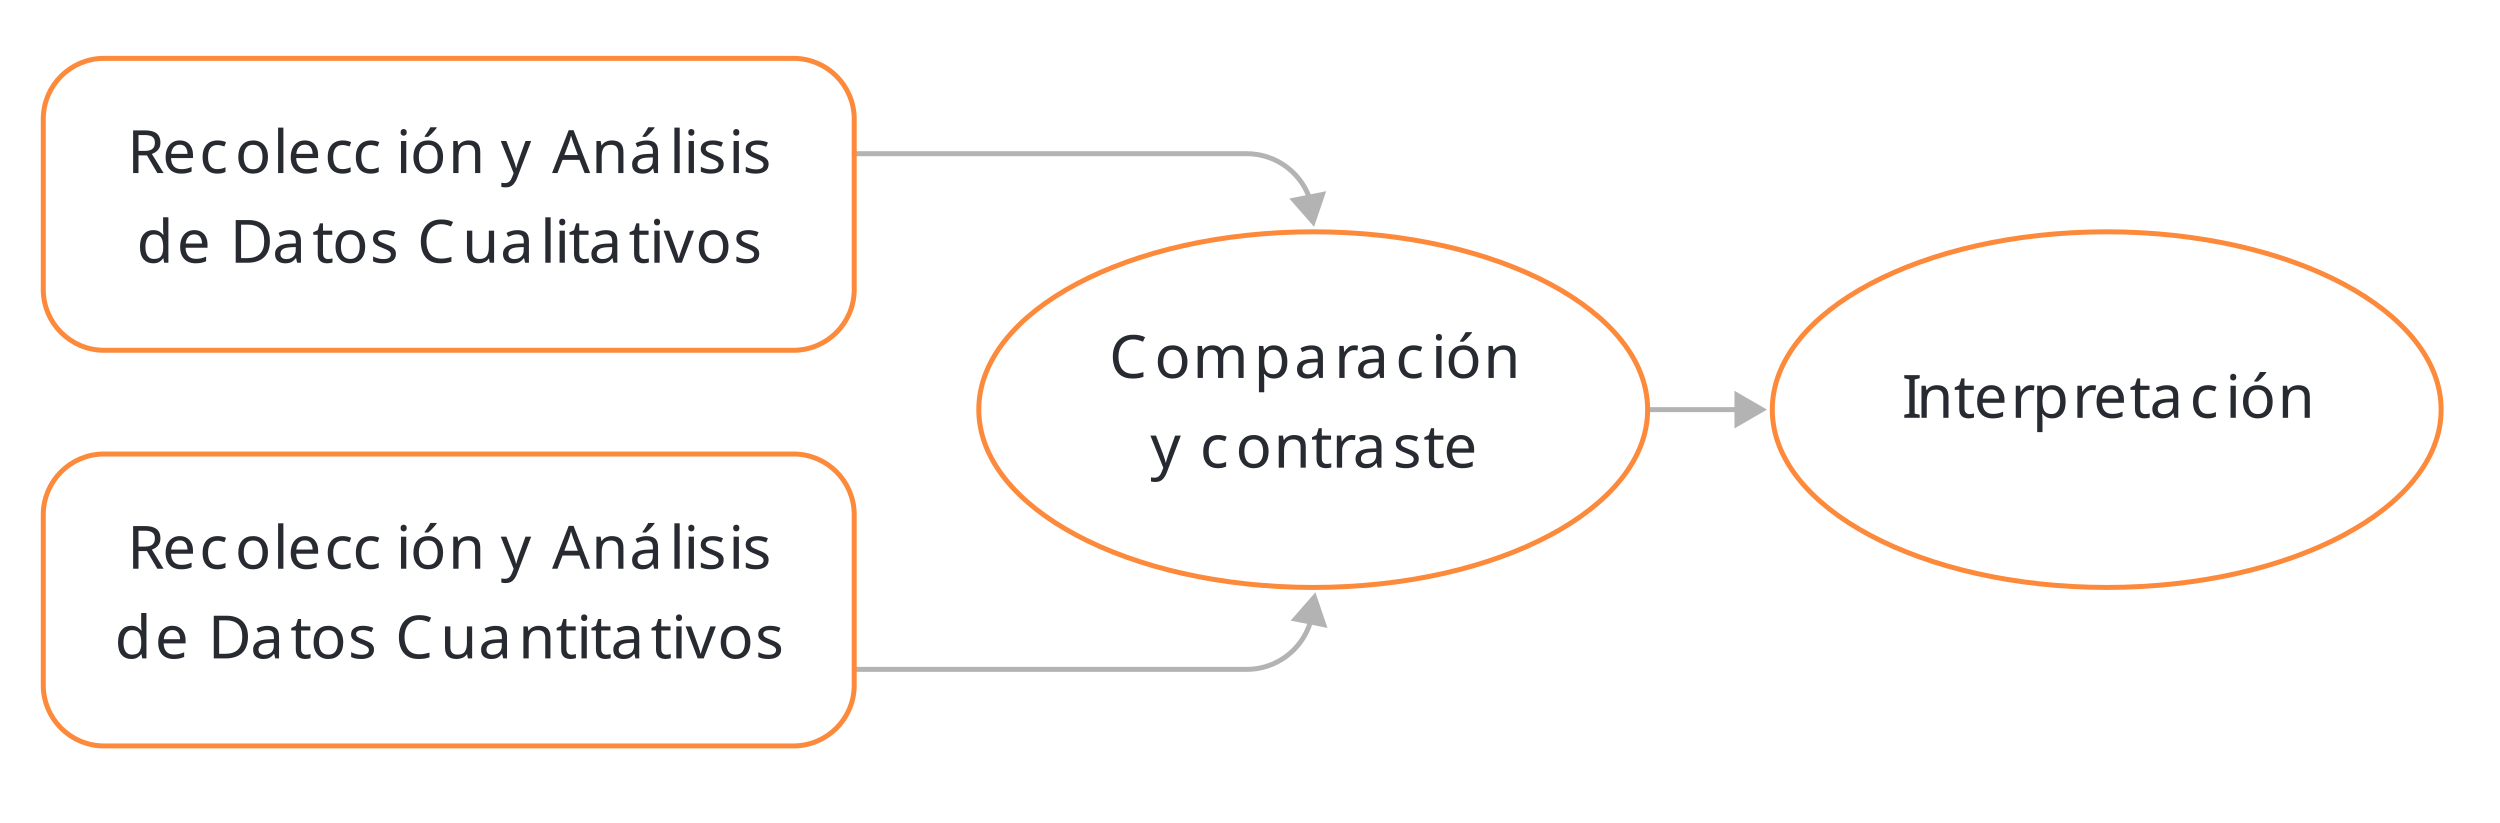
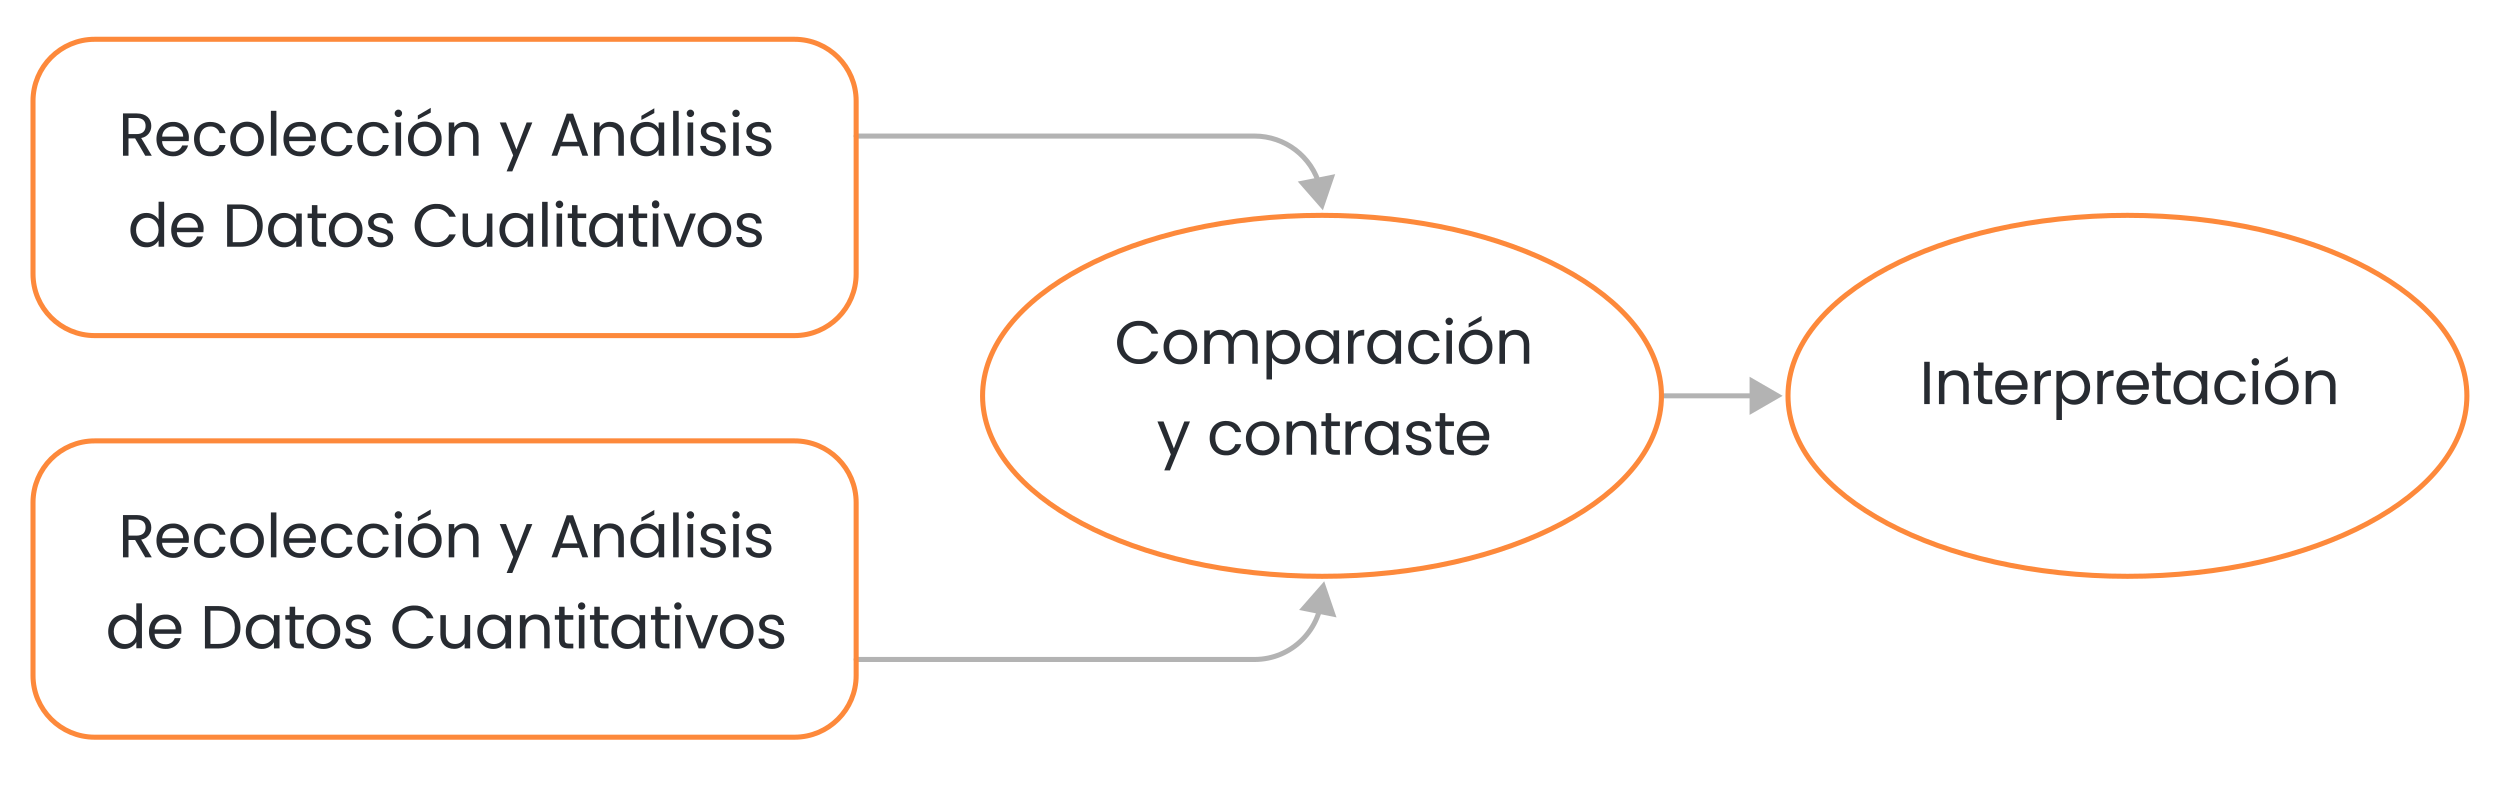
- <svg xmlns="http://www.w3.org/2000/svg" xmlns:xlink="http://www.w3.org/1999/xlink" viewBox="0 0 1003.01 330.05">
+ <svg xmlns="http://www.w3.org/2000/svg" id="abd8c711-b97f-43a6-b15c-40fe2f2dd163" data-name="Capa 1" viewBox="0 0 988.17 312.92">
  <defs>
-     <style>.a,.f,.g{fill:none;}.b{isolation:isolate;}.c{clip-path:url(#a);}.d,.e{opacity:0.3;mix-blend-mode:multiply;}.d{fill:url(#b);}.e{fill:url(#c);}.f{stroke:#b3b3b3;stroke-linecap:round;stroke-linejoin:round;}.f,.g{stroke-width:2px;}.g{stroke:#fd893b;stroke-miterlimit:10;}.h{font-size:23.99px;fill:#272b31;font-family:Poppins-Regular, Poppins;}.i{letter-spacing:-0.02em;}.j{letter-spacing:0em;}.k{letter-spacing:-0.01em;}.l{letter-spacing:0em;}.m{letter-spacing:0em;}.n{letter-spacing:-0.01em;}.o{letter-spacing:-0.01em;}.p{letter-spacing:0em;}.q{letter-spacing:-0.02em;}.r{letter-spacing:-0.01em;}.s{letter-spacing:-0.01em;}.t{letter-spacing:-0.01em;}.u{letter-spacing:-0.01em;}.v{letter-spacing:-0.01em;}.w{letter-spacing:-0.01em;}.x{letter-spacing:0em;}.y{letter-spacing:-0.01em;}.z{letter-spacing:-0.03em;}.aa{letter-spacing:-0.01em;}.ab{letter-spacing:-0.02em;}.ac{letter-spacing:-0.01em;}.ad{letter-spacing:-0.03em;}.ae{letter-spacing:-0.01em;}.af{letter-spacing:-0.02em;}.ag{letter-spacing:-0.01em;}.ah{letter-spacing:-0.03em;}.ai{letter-spacing:-0.02em;}.aj{letter-spacing:-0.02em;}.ak{letter-spacing:-0.01em;}.al{letter-spacing:-0.03em;}.am{letter-spacing:-0.01em;}.an{letter-spacing:-0.03em;}.ao{letter-spacing:-0.01em;}.ap{letter-spacing:-0.01em;}.aq{letter-spacing:0em;}.ar{letter-spacing:0em;}.as{letter-spacing:-0.01em;}.at{letter-spacing:-0.02em;}.au{letter-spacing:-0.01em;}.av{letter-spacing:-0.01em;}.aw{letter-spacing:-0.02em;}.ax{letter-spacing:-0.01em;}.ay{letter-spacing:-0.01em;}.az{letter-spacing:0em;}.ba{letter-spacing:-0.01em;}.bb{letter-spacing:-0.02em;}.bc{fill:#b3b3b3;}</style>
-     <clipPath id="a">
-       <rect class="a" x="-150.22" y="-1605.39" width="1366" height="1529.63" />
-     </clipPath>
-     <linearGradient id="b" x1="-334.74" y1="-327.93" x2="217.7" y2="224.51" gradientUnits="userSpaceOnUse">
-       <stop offset="0" stop-color="#272b31" stop-opacity="0" />
-       <stop offset="0.02" stop-color="#272b31" stop-opacity="0.04" />
-       <stop offset="0.4" stop-color="#272b31" stop-opacity="0.57" />
-       <stop offset="0.73" stop-color="#272b31" stop-opacity="0.89" />
-       <stop offset="1" stop-color="#272b31" />
-     </linearGradient>
-     <linearGradient id="c" x1="544.15" y1="234.07" x2="872.2" y2="562.11" xlink:href="#b" />
+     <style>.a61b3c61-e01e-45f4-8dd2-2c3a890ba60e,.aabec80d-e835-4513-b201-86a08bfd974d{fill:none;stroke-width:2px;}.aabec80d-e835-4513-b201-86a08bfd974d{stroke:#b3b3b3;stroke-linecap:round;stroke-linejoin:round;}.a61b3c61-e01e-45f4-8dd2-2c3a890ba60e{stroke:#fd893b;stroke-miterlimit:10;}.a74fbd36-29c7-4b00-9c3b-692d32e138b7{fill:#272b31;}.b9e88dd9-87d4-4bdc-afbd-a9c29abe2513{fill:#b3b3b3;}</style>
  </defs>
-   <g class="b">
-     <g class="c">
-       <circle class="d" cx="-58.52" cy="-51.71" r="390.64" />
-       <circle class="e" cx="708.18" cy="398.09" r="231.96" />
-     </g>
-     <path class="f" d="M342.72,268.55H500.17a26.7,26.7,0,0,0,26.7-26.7" />
-     <path class="f" d="M342.72,61.66H500.17A26.72,26.72,0,0,1,526,81.48" />
-     <rect class="g" x="17.36" y="23.41" width="325.36" height="117.12" rx="24.38" />
-     <text class="h" transform="translate(51.08 69.43)">
-       <tspan class="i">R</tspan>
-       <tspan class="j" x="14.05" y="0">e</tspan>
-       <tspan class="k" x="28.89" y="0">c</tspan>
-       <tspan class="l" x="43.21" y="0">o</tspan>
-       <tspan class="m" x="58.46" y="0">l</tspan>
-       <tspan class="j" x="64.25" y="0">e</tspan>
-       <tspan class="n" x="79.09" y="0">cc</tspan>
-       <tspan class="o" x="107.76" y="0">i</tspan>
-       <tspan class="p" x="113.47" y="0">ó</tspan>
-       <tspan x="128.73" y="0">n y </tspan>
-       <tspan class="q" x="170.4" y="0">A</tspan>
-       <tspan class="r" x="186.17" y="0">n</tspan>
-       <tspan class="s" x="201.41" y="0">á</tspan>
-       <tspan class="t" x="217.46" y="0">l</tspan>
-       <tspan class="u" x="223.18" y="0">i</tspan>
-       <tspan class="v" x="228.85" y="0">s</tspan>
-       <tspan class="w" x="241.21" y="0">i</tspan>
-       <tspan x="246.88" y="0">s</tspan>
-       <tspan class="p" x="3.76" y="35.98">d</tspan>
-       <tspan x="19.88" y="35.98">e </tspan>
-       <tspan class="x" x="41.16" y="35.98">D</tspan>
-       <tspan class="y" x="58.15" y="35.98">a</tspan>
-       <tspan class="z" x="74.19" y="35.98">t</tspan>
-       <tspan class="aa" x="82.21" y="35.98">o</tspan>
-       <tspan x="97.36" y="35.98">s </tspan>
-       <tspan class="ab" x="116.28" y="35.98">C</tspan>
-       <tspan class="l" x="134.37" y="35.98">u</tspan>
-       <tspan class="s" x="149.61" y="35.98">a</tspan>
-       <tspan class="t" x="165.67" y="35.98">l</tspan>
-       <tspan class="ac" x="171.39" y="35.98">i</tspan>
-       <tspan class="ad" x="177.01" y="35.98">t</tspan>
-       <tspan class="ae" x="185.08" y="35.98">a</tspan>
-       <tspan class="af" x="201.11" y="35.98">t</tspan>
-       <tspan class="ag" x="209.43" y="35.98">i</tspan>
-       <tspan class="ah" x="215.16" y="35.98">v</tspan>
-       <tspan class="aa" x="227.97" y="35.98">o</tspan>
-       <tspan x="243.12" y="35.98">s</tspan>
-     </text>
-     <rect class="g" x="17.36" y="182.15" width="325.36" height="117.12" rx="24.38" />
-     <text class="h" transform="translate(51.08 228.18)">
-       <tspan class="i">R</tspan>
-       <tspan class="j" x="14.05" y="0">e</tspan>
-       <tspan class="k" x="28.89" y="0">c</tspan>
-       <tspan class="l" x="43.21" y="0">o</tspan>
-       <tspan class="m" x="58.46" y="0">l</tspan>
-       <tspan class="j" x="64.25" y="0">e</tspan>
-       <tspan class="n" x="79.09" y="0">cc</tspan>
-       <tspan class="o" x="107.76" y="0">i</tspan>
-       <tspan class="p" x="113.47" y="0">ó</tspan>
-       <tspan x="128.73" y="0">n y </tspan>
-       <tspan class="q" x="170.4" y="0">A</tspan>
-       <tspan class="r" x="186.17" y="0">n</tspan>
-       <tspan class="s" x="201.41" y="0">á</tspan>
-       <tspan class="t" x="217.46" y="0">l</tspan>
-       <tspan class="u" x="223.18" y="0">i</tspan>
-       <tspan class="v" x="228.85" y="0">s</tspan>
-       <tspan class="w" x="241.21" y="0">i</tspan>
-       <tspan x="246.88" y="0">s</tspan>
-       <tspan class="p" x="-5.04" y="35.98">d</tspan>
-       <tspan x="11.08" y="35.98">e </tspan>
-       <tspan class="x" x="32.36" y="35.98">D</tspan>
-       <tspan class="y" x="49.36" y="35.98">a</tspan>
-       <tspan class="z" x="65.39" y="35.98">t</tspan>
-       <tspan class="aa" x="73.41" y="35.98">o</tspan>
-       <tspan x="88.56" y="35.98">s </tspan>
-       <tspan class="ab" x="107.49" y="35.98">C</tspan>
-       <tspan class="l" x="125.57" y="35.98">u</tspan>
-       <tspan class="v" x="140.82" y="35.98">a</tspan>
-       <tspan class="ai" x="156.88" y="35.98">n</tspan>
-       <tspan class="aj" x="171.86" y="35.98">t</tspan>
-       <tspan class="ak" x="180.19" y="35.98">i</tspan>
-       <tspan class="al" x="185.81" y="35.98">t</tspan>
-       <tspan class="ae" x="193.87" y="35.98">a</tspan>
-       <tspan class="af" x="209.91" y="35.98">t</tspan>
-       <tspan class="am" x="218.23" y="35.98">i</tspan>
-       <tspan class="an" x="223.96" y="35.98">v</tspan>
-       <tspan class="ao" x="236.76" y="35.98">o</tspan>
-       <tspan x="251.91" y="35.98">s</tspan>
-     </text>
-     <line class="f" x1="661.04" y1="164.34" x2="697.15" y2="164.34" />
-     <text class="h" transform="translate(445 151.64)">
-       <tspan class="ap">C</tspan>
-       <tspan class="aq" x="18.2" y="0">o</tspan>
-       <tspan class="ar" x="33.46" y="0">m</tspan>
-       <tspan class="j" x="58.06" y="0">p</tspan>
-       <tspan class="as" x="74.25" y="0">a</tspan>
-       <tspan class="at" x="90.31" y="0">r</tspan>
-       <tspan class="p" x="98.74" y="0">a</tspan>
-       <tspan class="au" x="114.86" y="0">c</tspan>
-       <tspan class="av" x="129.19" y="0">i</tspan>
-       <tspan class="p" x="134.9" y="0">ó</tspan>
-       <tspan x="150.16" y="0">n </tspan>
-       <tspan x="16.51" y="35.98">y </tspan>
-       <tspan class="k" x="36.42" y="35.98">c</tspan>
-       <tspan class="p" x="50.75" y="35.98">o</tspan>
-       <tspan class="ai" x="66" y="35.98">n</tspan>
-       <tspan class="af" x="80.99" y="35.98">t</tspan>
-       <tspan class="aw" x="89.31" y="35.98">r</tspan>
-       <tspan class="ax" x="97.74" y="35.98">a</tspan>
-       <tspan class="ay" x="113.81" y="35.98">s</tspan>
-       <tspan class="al" x="126.06" y="35.98">t</tspan>
-       <tspan x="134.13" y="35.98">e</tspan>
-     </text>
-     <ellipse class="g" cx="526.87" cy="164.34" rx="134.17" ry="71.34" />
-     <text class="h" transform="translate(763.05 167.63)">
-       <tspan class="az">I</tspan>
-       <tspan class="ai" x="5.82" y="0">n</tspan>
-       <tspan class="al" x="20.8" y="0">t</tspan>
-       <tspan class="p" x="28.87" y="0">e</tspan>
-       <tspan class="ba" x="43.65" y="0">r</tspan>
-       <tspan class="p" x="52.25" y="0">p</tspan>
-       <tspan class="at" x="68.37" y="0">r</tspan>
-       <tspan class="bb" x="76.79" y="0">e</tspan>
-       <tspan class="ad" x="91.3" y="0">t</tspan>
-       <tspan class="p" x="99.36" y="0">a</tspan>
-       <tspan class="au" x="115.48" y="0">c</tspan>
-       <tspan class="o" x="129.81" y="0">i</tspan>
-       <tspan class="aq" x="135.53" y="0">ó</tspan>
-       <tspan x="150.78" y="0">n</tspan>
-     </text>
-     <ellipse class="g" cx="845.22" cy="164.34" rx="134.17" ry="71.34" />
-     <polygon class="bc" points="527.74 237.64 517.8 248.99 532.6 251.93 527.74 237.64" />
-     <polygon class="bc" points="527.21 90.99 517.27 79.64 532.07 76.71 527.21 90.99" />
-     <polygon class="bc" points="708.93 164.34 695.87 156.79 695.87 171.88 708.93 164.34" />
-   </g>
+   <path class="aabec80d-e835-4513-b201-86a08bfd974d" d="M338.41,260.67H495.85a26.69,26.69,0,0,0,26.7-26.7" />
+   <path class="aabec80d-e835-4513-b201-86a08bfd974d" d="M338.41,53.78H495.85A26.72,26.72,0,0,1,521.66,73.6" />
+   <rect class="a61b3c61-e01e-45f4-8dd2-2c3a890ba60e" x="13.05" y="15.53" width="325.36" height="117.12" rx="24.38" />
+   <path class="a74fbd36-29c7-4b00-9c3b-692d32e138b7" d="M54,44.83c3.93,0,5.8,2.18,5.8,4.92a4.72,4.72,0,0,1-4,4.8l4.2,7H57.41l-4-6.84H50.79v6.84H48.61V44.83Zm0,1.8H50.79V53H54c2.47,0,3.55-1.34,3.55-3.21S56.5,46.63,54,46.63Z" />
+   <path class="a74fbd36-29c7-4b00-9c3b-692d32e138b7" d="M68.34,61.77c-3.74,0-6.5-2.64-6.5-6.82s2.66-6.76,6.5-6.76a6,6,0,0,1,6.31,6.28,11.31,11.31,0,0,1-.07,1.32H64.07a4.13,4.13,0,0,0,4.27,4.13A3.62,3.62,0,0,0,72,57.5h2.35A5.93,5.93,0,0,1,68.34,61.77ZM64.1,54h8.3a3.86,3.86,0,0,0-4.15-4A4.06,4.06,0,0,0,64.1,54Z" />
+   <path class="a74fbd36-29c7-4b00-9c3b-692d32e138b7" d="M83.09,48.19c3.26,0,5.4,1.68,6.07,4.44H86.81A3.58,3.58,0,0,0,83.09,50c-2.4,0-4.17,1.7-4.17,4.91s1.77,5,4.17,5a3.54,3.54,0,0,0,3.72-2.59h2.35a5.86,5.86,0,0,1-6.07,4.44c-3.74,0-6.4-2.64-6.4-6.82S79.35,48.19,83.09,48.19Z" />
+   <path class="a74fbd36-29c7-4b00-9c3b-692d32e138b7" d="M97.56,61.77C93.84,61.77,91,59.13,91,55a6.65,6.65,0,1,1,13.29,0A6.52,6.52,0,0,1,97.56,61.77Zm0-1.92c2.28,0,4.51-1.56,4.51-4.9s-2.19-4.87-4.44-4.87S93.24,51.64,93.24,55,95.28,59.85,97.56,59.85Z" />
+   <path class="a74fbd36-29c7-4b00-9c3b-692d32e138b7" d="M107.07,43.8h2.18V61.55h-2.18Z" />
+   <path class="a74fbd36-29c7-4b00-9c3b-692d32e138b7" d="M118.54,61.77c-3.74,0-6.5-2.64-6.5-6.82s2.66-6.76,6.5-6.76a6,6,0,0,1,6.31,6.28c0,.48,0,.87-.07,1.32H114.27a4.13,4.13,0,0,0,4.27,4.13,3.61,3.61,0,0,0,3.69-2.42h2.35A5.91,5.91,0,0,1,118.54,61.77ZM114.29,54h8.3a3.85,3.85,0,0,0-4.15-4A4.07,4.07,0,0,0,114.29,54Z" />
+   <path class="a74fbd36-29c7-4b00-9c3b-692d32e138b7" d="M133.29,48.19c3.26,0,5.39,1.68,6.07,4.44H137A3.58,3.58,0,0,0,133.29,50c-2.4,0-4.18,1.7-4.18,4.91s1.78,5,4.18,5A3.54,3.54,0,0,0,137,57.33h2.35a5.86,5.86,0,0,1-6.07,4.44c-3.74,0-6.41-2.64-6.41-6.82S129.55,48.19,133.29,48.19Z" />
+   <path class="a74fbd36-29c7-4b00-9c3b-692d32e138b7" d="M147.62,48.19c3.26,0,5.4,1.68,6.07,4.44h-2.35A3.57,3.57,0,0,0,147.62,50c-2.4,0-4.17,1.7-4.17,4.91s1.77,5,4.17,5a3.53,3.53,0,0,0,3.72-2.59h2.35a5.86,5.86,0,0,1-6.07,4.44c-3.74,0-6.4-2.64-6.4-6.82S143.88,48.19,147.62,48.19Z" />
+   <path class="a74fbd36-29c7-4b00-9c3b-692d32e138b7" d="M156,44.78a1.47,1.47,0,1,1,1.49,1.49A1.46,1.46,0,0,1,156,44.78Zm.36,3.63h2.18V61.55h-2.18Z" />
+   <path class="a74fbd36-29c7-4b00-9c3b-692d32e138b7" d="M167.82,61.77c-3.72,0-6.55-2.64-6.55-6.82a6.65,6.65,0,1,1,13.29,0A6.52,6.52,0,0,1,167.82,61.77Zm0-1.92c2.27,0,4.5-1.56,4.5-4.9s-2.18-4.87-4.43-4.87S163.5,51.64,163.5,55,165.54,59.85,167.82,59.85Zm2.44-17.23v1.9l-5.11,2.73V45.62Z" />
+   <path class="a74fbd36-29c7-4b00-9c3b-692d32e138b7" d="M187,54.11c0-2.68-1.47-4-3.67-4s-3.77,1.39-3.77,4.22v7.27h-2.18V48.41h2.18v1.87a4.86,4.86,0,0,1,4.22-2.11c3,0,5.38,1.87,5.38,5.63v7.75H187Z" />
+   <path class="a74fbd36-29c7-4b00-9c3b-692d32e138b7" d="M208.16,48.41h2.26L202.5,67.74h-2.25l2.59-6.33-5.3-13H200l4.13,10.65Z" />
+   <path class="a74fbd36-29c7-4b00-9c3b-692d32e138b7" d="M228.89,57.83H221.6l-1.35,3.72H218L224,44.93h2.51l6,16.62h-2.31Zm-3.65-10.22-3,8.45h6.05Z" />
+   <path class="a74fbd36-29c7-4b00-9c3b-692d32e138b7" d="M244.4,54.11c0-2.68-1.46-4-3.67-4S237,51.45,237,54.28v7.27h-2.19V48.41H237v1.87a4.84,4.84,0,0,1,4.22-2.11c3,0,5.37,1.87,5.37,5.63v7.75H244.4Z" />
+   <path class="a74fbd36-29c7-4b00-9c3b-692d32e138b7" d="M255.44,48.19a5.47,5.47,0,0,1,4.89,2.61V48.41h2.21V61.55h-2.21V59.1a5.48,5.48,0,0,1-4.92,2.67c-3.5,0-6.21-2.76-6.21-6.84S251.91,48.19,255.44,48.19Zm.43,1.89c-2.4,0-4.44,1.76-4.44,4.85s2,4.92,4.44,4.92,4.46-1.8,4.46-4.9S258.27,50.08,255.87,50.08Zm2.76-7.29v1.9l-5.11,2.73V45.79Z" />
+   <path class="a74fbd36-29c7-4b00-9c3b-692d32e138b7" d="M266.07,43.8h2.19V61.55h-2.19Z" />
+   <path class="a74fbd36-29c7-4b00-9c3b-692d32e138b7" d="M271.43,44.78a1.47,1.47,0,1,1,1.49,1.49A1.46,1.46,0,0,1,271.43,44.78Zm.36,3.63H274V61.55h-2.18Z" />
+   <path class="a74fbd36-29c7-4b00-9c3b-692d32e138b7" d="M282.11,61.77c-3.07,0-5.23-1.68-5.37-4.08H279c.12,1.27,1.25,2.23,3.1,2.23s2.68-.86,2.68-1.94c0-2.93-7.77-1.23-7.77-6.12,0-2,1.9-3.67,4.82-3.67s4.82,1.56,5,4.13h-2.18C284.51,51,283.5,50,281.75,50s-2.57.76-2.57,1.82c0,3.12,7.63,1.41,7.73,6.12C286.91,60.14,285,61.77,282.11,61.77Z" />
+   <path class="a74fbd36-29c7-4b00-9c3b-692d32e138b7" d="M289.46,44.78A1.47,1.47,0,1,1,291,46.27,1.46,1.46,0,0,1,289.46,44.78Zm.36,3.63H292V61.55h-2.19Z" />
+   <path class="a74fbd36-29c7-4b00-9c3b-692d32e138b7" d="M300.14,61.77c-3.07,0-5.23-1.68-5.37-4.08H297c.12,1.27,1.25,2.23,3.1,2.23s2.68-.86,2.68-1.94c0-2.93-7.77-1.23-7.77-6.12,0-2,1.9-3.67,4.82-3.67s4.82,1.56,5,4.13h-2.18c-.1-1.32-1.11-2.28-2.86-2.28s-2.57.76-2.57,1.82c0,3.12,7.63,1.41,7.73,6.12C304.94,60.14,303,61.77,300.14,61.77Z" />
+   <path class="a74fbd36-29c7-4b00-9c3b-692d32e138b7" d="M57.82,84.17a5.72,5.72,0,0,1,4.86,2.57v-7h2.21V97.53H62.68V95.06a5.38,5.38,0,0,1-4.89,2.69c-3.52,0-6.24-2.76-6.24-6.84S54.27,84.17,57.82,84.17Zm.4,1.9c-2.4,0-4.44,1.75-4.44,4.84s2,4.92,4.44,4.92,4.46-1.8,4.46-4.89S60.62,86.07,58.22,86.07Z" />
+   <path class="a74fbd36-29c7-4b00-9c3b-692d32e138b7" d="M74.18,97.75c-3.75,0-6.51-2.64-6.51-6.81s2.67-6.77,6.51-6.77a6,6,0,0,1,6.3,6.29,11.43,11.43,0,0,1-.07,1.32H69.91a4.12,4.12,0,0,0,4.27,4.12,3.62,3.62,0,0,0,3.69-2.42h2.35A5.9,5.9,0,0,1,74.18,97.75ZM69.93,90h8.3a3.86,3.86,0,0,0-4.15-4A4.06,4.06,0,0,0,69.93,90Z" />
+   <path class="a74fbd36-29c7-4b00-9c3b-692d32e138b7" d="M103.85,89.21c0,5.18-3.38,8.32-8.88,8.32h-5.2V80.81H95C100.47,80.81,103.85,84,103.85,89.21ZM95,95.73c4.37,0,6.65-2.44,6.65-6.52S99.34,82.59,95,82.59H92V95.73Z" />
+   <path class="a74fbd36-29c7-4b00-9c3b-692d32e138b7" d="M112.18,84.17a5.46,5.46,0,0,1,4.9,2.62v-2.4h2.2V97.53h-2.2V95.09a5.5,5.5,0,0,1-4.92,2.66c-3.5,0-6.21-2.76-6.21-6.84S108.66,84.17,112.18,84.17Zm.44,1.9c-2.4,0-4.44,1.75-4.44,4.84s2,4.92,4.44,4.92,4.46-1.8,4.46-4.89S115,86.07,112.62,86.07Z" />
+   <path class="a74fbd36-29c7-4b00-9c3b-692d32e138b7" d="M123.28,86.19h-1.7v-1.8h1.7V81.08h2.18v3.31h3.43v1.8h-3.43v7.75c0,1.29.48,1.75,1.82,1.75h1.61v1.84h-2c-2.32,0-3.64-1-3.64-3.59Z" />
+   <path class="a74fbd36-29c7-4b00-9c3b-692d32e138b7" d="M136.55,97.75c-3.72,0-6.55-2.64-6.55-6.81a6.65,6.65,0,1,1,13.29,0A6.52,6.52,0,0,1,136.55,97.75Zm0-1.92c2.28,0,4.51-1.56,4.51-4.89s-2.19-4.87-4.44-4.87-4.39,1.56-4.39,4.87S134.27,95.83,136.55,95.83Z" />
+   <path class="a74fbd36-29c7-4b00-9c3b-692d32e138b7" d="M150.62,97.75c-3.07,0-5.23-1.68-5.38-4.08h2.26c.12,1.27,1.25,2.23,3.09,2.23s2.69-.86,2.69-1.94c0-2.93-7.77-1.22-7.77-6.12,0-2,1.89-3.67,4.82-3.67s4.82,1.56,5,4.13h-2.19C153,87,152,86,150.26,86s-2.57.77-2.57,1.82c0,3.12,7.63,1.42,7.73,6.12C155.42,96.12,153.52,97.75,150.62,97.75Z" />
+   <path class="a74fbd36-29c7-4b00-9c3b-692d32e138b7" d="M172.42,80.6a7.86,7.86,0,0,1,7.75,5.06h-2.61a5.26,5.26,0,0,0-5.14-3.14c-3.5,0-6.11,2.54-6.11,6.64s2.61,6.62,6.11,6.62a5.28,5.28,0,0,0,5.14-3.12h2.61a7.86,7.86,0,0,1-7.75,5,8.54,8.54,0,0,1,0-17.08Z" />
+   <path class="a74fbd36-29c7-4b00-9c3b-692d32e138b7" d="M194.64,97.53h-2.19V95.59a4.82,4.82,0,0,1-4.2,2.14c-3,0-5.39-1.88-5.39-5.64v-7.7H185V91.8c0,2.66,1.46,4,3.67,4s3.76-1.39,3.76-4.22V84.39h2.19Z" />
+   <path class="a74fbd36-29c7-4b00-9c3b-692d32e138b7" d="M203.64,84.17a5.46,5.46,0,0,1,4.9,2.62v-2.4h2.2V97.53h-2.2V95.09a5.5,5.5,0,0,1-4.92,2.66c-3.5,0-6.21-2.76-6.21-6.84S200.12,84.17,203.64,84.17Zm.44,1.9c-2.4,0-4.44,1.75-4.44,4.84s2,4.92,4.44,4.92,4.46-1.8,4.46-4.89S206.47,86.07,204.08,86.07Z" />
+   <path class="a74fbd36-29c7-4b00-9c3b-692d32e138b7" d="M214.28,79.78h2.18V97.53h-2.18Z" />
+   <path class="a74fbd36-29c7-4b00-9c3b-692d32e138b7" d="M219.64,80.77a1.47,1.47,0,0,1,1.49-1.49,1.49,1.49,0,1,1-1.49,1.49Zm.36,3.62h2.18V97.53H220Z" />
+   <path class="a74fbd36-29c7-4b00-9c3b-692d32e138b7" d="M226.1,86.19h-1.7v-1.8h1.7V81.08h2.18v3.31h3.43v1.8h-3.43v7.75c0,1.29.48,1.75,1.82,1.75h1.61v1.84h-2c-2.32,0-3.64-1-3.64-3.59Z" />
+   <path class="a74fbd36-29c7-4b00-9c3b-692d32e138b7" d="M239.11,84.17A5.46,5.46,0,0,1,244,86.79v-2.4h2.21V97.53H244V95.09a5.5,5.5,0,0,1-4.92,2.66c-3.5,0-6.21-2.76-6.21-6.84S235.58,84.17,239.11,84.17Zm.43,1.9c-2.4,0-4.44,1.75-4.44,4.84s2,4.92,4.44,4.92S244,94,244,90.94,241.94,86.07,239.54,86.07Z" />
+   <path class="a74fbd36-29c7-4b00-9c3b-692d32e138b7" d="M250.2,86.19h-1.7v-1.8h1.7V81.08h2.18v3.31h3.43v1.8h-3.43v7.75c0,1.29.48,1.75,1.83,1.75h1.6v1.84h-2c-2.33,0-3.65-1-3.65-3.59Z" />
+   <path class="a74fbd36-29c7-4b00-9c3b-692d32e138b7" d="M257.68,80.77a1.47,1.47,0,1,1,2.93,0,1.47,1.47,0,1,1-2.93,0Zm.36,3.62h2.19V97.53H258Z" />
+   <path class="a74fbd36-29c7-4b00-9c3b-692d32e138b7" d="M264.56,84.39l4.1,11.13,4.08-11.13h2.33l-5.16,13.14h-2.54l-5.16-13.14Z" />
+   <path class="a74fbd36-29c7-4b00-9c3b-692d32e138b7" d="M282.31,97.75c-3.72,0-6.55-2.64-6.55-6.81a6.65,6.65,0,1,1,13.29,0A6.52,6.52,0,0,1,282.31,97.75Zm0-1.92c2.28,0,4.51-1.56,4.51-4.89s-2.18-4.87-4.44-4.87S278,87.63,278,90.94,280,95.83,282.31,95.83Z" />
+   <path class="a74fbd36-29c7-4b00-9c3b-692d32e138b7" d="M296.38,97.75c-3.07,0-5.23-1.68-5.37-4.08h2.25c.12,1.27,1.25,2.23,3.1,2.23S299,95,299,94c0-2.93-7.77-1.22-7.77-6.12,0-2,1.89-3.67,4.82-3.67s4.82,1.56,5,4.13h-2.19C298.78,87,297.77,86,296,86s-2.57.77-2.57,1.82c0,3.12,7.63,1.42,7.73,6.12C301.18,96.12,299.28,97.75,296.38,97.75Z" />
+   <rect class="a61b3c61-e01e-45f4-8dd2-2c3a890ba60e" x="13.05" y="174.27" width="325.36" height="117.12" rx="24.38" />
+   <path class="a74fbd36-29c7-4b00-9c3b-692d32e138b7" d="M54,203.58c3.93,0,5.8,2.18,5.8,4.91a4.71,4.71,0,0,1-4,4.8l4.2,7H57.41l-4-6.84H50.79v6.84H48.61V203.58Zm0,1.8H50.79v6.33H54c2.47,0,3.55-1.34,3.55-3.22S56.5,205.38,54,205.38Z" />
+   <path class="a74fbd36-29c7-4b00-9c3b-692d32e138b7" d="M68.34,220.51c-3.74,0-6.5-2.64-6.5-6.81s2.66-6.76,6.5-6.76a6,6,0,0,1,6.31,6.28,11.43,11.43,0,0,1-.07,1.32H64.07a4.14,4.14,0,0,0,4.27,4.13,3.62,3.62,0,0,0,3.7-2.43h2.35A5.92,5.92,0,0,1,68.34,220.51Zm-4.24-7.75h8.3a3.86,3.86,0,0,0-4.15-4A4.07,4.07,0,0,0,64.1,212.76Z" />
+   <path class="a74fbd36-29c7-4b00-9c3b-692d32e138b7" d="M83.09,206.94c3.26,0,5.4,1.67,6.07,4.43H86.81a3.59,3.59,0,0,0-3.72-2.59c-2.4,0-4.17,1.71-4.17,4.92s1.77,5,4.17,5a3.53,3.53,0,0,0,3.72-2.6h2.35a5.85,5.85,0,0,1-6.07,4.44c-3.74,0-6.4-2.64-6.4-6.81S79.35,206.94,83.09,206.94Z" />
+   <path class="a74fbd36-29c7-4b00-9c3b-692d32e138b7" d="M97.56,220.51c-3.72,0-6.55-2.64-6.55-6.81a6.65,6.65,0,1,1,13.29,0A6.52,6.52,0,0,1,97.56,220.51Zm0-1.92c2.28,0,4.51-1.56,4.51-4.89s-2.19-4.87-4.44-4.87-4.39,1.56-4.39,4.87S95.28,218.59,97.56,218.59Z" />
+   <path class="a74fbd36-29c7-4b00-9c3b-692d32e138b7" d="M107.07,202.55h2.18V220.3h-2.18Z" />
+   <path class="a74fbd36-29c7-4b00-9c3b-692d32e138b7" d="M118.54,220.51c-3.74,0-6.5-2.64-6.5-6.81s2.66-6.76,6.5-6.76a6,6,0,0,1,6.31,6.28c0,.48,0,.86-.07,1.32H114.27a4.14,4.14,0,0,0,4.27,4.13,3.6,3.6,0,0,0,3.69-2.43h2.35A5.9,5.9,0,0,1,118.54,220.51Zm-4.25-7.75h8.3a3.85,3.85,0,0,0-4.15-4A4.08,4.08,0,0,0,114.29,212.76Z" />
+   <path class="a74fbd36-29c7-4b00-9c3b-692d32e138b7" d="M133.29,206.94c3.26,0,5.39,1.67,6.07,4.43H137a3.59,3.59,0,0,0-3.72-2.59c-2.4,0-4.18,1.71-4.18,4.92s1.78,5,4.18,5a3.53,3.53,0,0,0,3.72-2.6h2.35a5.85,5.85,0,0,1-6.07,4.44c-3.74,0-6.41-2.64-6.41-6.81S129.55,206.94,133.29,206.94Z" />
+   <path class="a74fbd36-29c7-4b00-9c3b-692d32e138b7" d="M147.62,206.94c3.26,0,5.4,1.67,6.07,4.43h-2.35a3.58,3.58,0,0,0-3.72-2.59c-2.4,0-4.17,1.71-4.17,4.92s1.77,5,4.17,5a3.53,3.53,0,0,0,3.72-2.6h2.35a5.85,5.85,0,0,1-6.07,4.44c-3.74,0-6.4-2.64-6.4-6.81S143.88,206.94,147.62,206.94Z" />
+   <path class="a74fbd36-29c7-4b00-9c3b-692d32e138b7" d="M156,203.53A1.47,1.47,0,1,1,157.5,205,1.47,1.47,0,0,1,156,203.53Zm.36,3.62h2.18V220.3h-2.18Z" />
+   <path class="a74fbd36-29c7-4b00-9c3b-692d32e138b7" d="M167.82,220.51c-3.72,0-6.55-2.64-6.55-6.81a6.65,6.65,0,1,1,13.29,0A6.52,6.52,0,0,1,167.82,220.51Zm0-1.92c2.27,0,4.5-1.56,4.5-4.89s-2.18-4.87-4.43-4.87-4.39,1.56-4.39,4.87S165.54,218.59,167.82,218.59Zm2.44-17.22v1.9L165.15,206v-1.63Z" />
+   <path class="a74fbd36-29c7-4b00-9c3b-692d32e138b7" d="M187,212.86c0-2.69-1.47-4.05-3.67-4.05s-3.77,1.39-3.77,4.22v7.27h-2.18V207.15h2.18V209a4.88,4.88,0,0,1,4.22-2.11c3,0,5.38,1.87,5.38,5.64v7.75H187Z" />
+   <path class="a74fbd36-29c7-4b00-9c3b-692d32e138b7" d="M208.16,207.15h2.26l-7.92,19.33h-2.25l2.59-6.33-5.3-13H200l4.13,10.65Z" />
+   <path class="a74fbd36-29c7-4b00-9c3b-692d32e138b7" d="M228.89,216.58H221.6l-1.35,3.72H218L224,203.67h2.51l6,16.63h-2.31Zm-3.65-10.22-3,8.44h6.05Z" />
+   <path class="a74fbd36-29c7-4b00-9c3b-692d32e138b7" d="M244.4,212.86c0-2.69-1.46-4.05-3.67-4.05S237,210.2,237,213v7.27h-2.19V207.15H237V209a4.86,4.86,0,0,1,4.22-2.11c3,0,5.37,1.87,5.37,5.64v7.75H244.4Z" />
+   <path class="a74fbd36-29c7-4b00-9c3b-692d32e138b7" d="M255.44,206.94a5.45,5.45,0,0,1,4.89,2.61v-2.4h2.21V220.3h-2.21v-2.45a5.47,5.47,0,0,1-4.92,2.66c-3.5,0-6.21-2.76-6.21-6.83S251.91,206.94,255.44,206.94Zm.43,1.89c-2.4,0-4.44,1.75-4.44,4.85s2,4.91,4.44,4.91,4.46-1.8,4.46-4.89S258.27,208.83,255.87,208.83Zm2.76-7.29v1.89l-5.11,2.74v-1.63Z" />
+   <path class="a74fbd36-29c7-4b00-9c3b-692d32e138b7" d="M266.07,202.55h2.19V220.3h-2.19Z" />
+   <path class="a74fbd36-29c7-4b00-9c3b-692d32e138b7" d="M271.43,203.53a1.47,1.47,0,1,1,1.49,1.49A1.47,1.47,0,0,1,271.43,203.53Zm.36,3.62H274V220.3h-2.18Z" />
+   <path class="a74fbd36-29c7-4b00-9c3b-692d32e138b7" d="M282.11,220.51c-3.07,0-5.23-1.68-5.37-4.08H279c.12,1.28,1.25,2.24,3.1,2.24s2.68-.87,2.68-1.95c0-2.92-7.77-1.22-7.77-6.11,0-2,1.9-3.67,4.82-3.67s4.82,1.55,5,4.12h-2.18c-.1-1.32-1.11-2.28-2.86-2.28s-2.57.77-2.57,1.83c0,3.11,7.63,1.41,7.73,6.11C286.91,218.88,285,220.51,282.11,220.51Z" />
+   <path class="a74fbd36-29c7-4b00-9c3b-692d32e138b7" d="M289.46,203.53A1.47,1.47,0,1,1,291,205,1.47,1.47,0,0,1,289.46,203.53Zm.36,3.62H292V220.3h-2.19Z" />
+   <path class="a74fbd36-29c7-4b00-9c3b-692d32e138b7" d="M300.14,220.51c-3.07,0-5.23-1.68-5.37-4.08H297c.12,1.28,1.25,2.24,3.1,2.24s2.68-.87,2.68-1.95c0-2.92-7.77-1.22-7.77-6.11,0-2,1.9-3.67,4.82-3.67s4.82,1.55,5,4.12h-2.18c-.1-1.32-1.11-2.28-2.86-2.28s-2.57.77-2.57,1.83c0,3.11,7.63,1.41,7.73,6.11C304.94,218.88,303,220.51,300.14,220.51Z" />
+   <path class="a74fbd36-29c7-4b00-9c3b-692d32e138b7" d="M49,242.92a5.72,5.72,0,0,1,4.87,2.57v-7H56.1v17.75H53.89v-2.47A5.42,5.42,0,0,1,49,256.5c-3.52,0-6.23-2.76-6.23-6.84S45.47,242.92,49,242.92Zm.41,1.89c-2.4,0-4.44,1.75-4.44,4.85s2,4.92,4.44,4.92,4.46-1.8,4.46-4.9S51.83,244.81,49.43,244.81Z" />
+   <path class="a74fbd36-29c7-4b00-9c3b-692d32e138b7" d="M65.38,256.5c-3.74,0-6.5-2.64-6.5-6.82s2.66-6.76,6.5-6.76a6,6,0,0,1,6.31,6.28c0,.48,0,.87-.07,1.32H61.11a4.13,4.13,0,0,0,4.27,4.13,3.61,3.61,0,0,0,3.69-2.42h2.35A5.91,5.91,0,0,1,65.38,256.5Zm-4.25-7.75h8.3a3.85,3.85,0,0,0-4.15-4A4.07,4.07,0,0,0,61.13,248.75Z" />
+   <path class="a74fbd36-29c7-4b00-9c3b-692d32e138b7" d="M95.05,248c0,5.18-3.38,8.32-8.87,8.32H81V239.56h5.21C91.67,239.56,95.05,242.77,95.05,248Zm-8.87,6.52c4.36,0,6.64-2.45,6.64-6.52s-2.28-6.62-6.64-6.62h-3v13.14Z" />
+   <path class="a74fbd36-29c7-4b00-9c3b-692d32e138b7" d="M103.39,242.92a5.46,5.46,0,0,1,4.89,2.61v-2.4h2.21v13.15h-2.21v-2.45a5.48,5.48,0,0,1-4.92,2.67c-3.5,0-6.21-2.76-6.21-6.84S99.86,242.92,103.39,242.92Zm.43,1.89c-2.4,0-4.44,1.75-4.44,4.85s2,4.92,4.44,4.92,4.46-1.8,4.46-4.9S106.22,244.81,103.82,244.81Z" />
+   <path class="a74fbd36-29c7-4b00-9c3b-692d32e138b7" d="M114.48,244.93h-1.7v-1.8h1.7v-3.31h2.19v3.31h3.43v1.8h-3.43v7.75c0,1.3.48,1.75,1.82,1.75h1.61v1.85h-2c-2.33,0-3.65-1-3.65-3.6Z" />
+   <path class="a74fbd36-29c7-4b00-9c3b-692d32e138b7" d="M127.75,256.5c-3.72,0-6.55-2.64-6.55-6.82a6.65,6.65,0,1,1,13.29,0A6.52,6.52,0,0,1,127.75,256.5Zm0-1.92c2.28,0,4.51-1.56,4.51-4.9s-2.18-4.87-4.44-4.87-4.38,1.56-4.38,4.87S125.47,254.58,127.75,254.58Z" />
+   <path class="a74fbd36-29c7-4b00-9c3b-692d32e138b7" d="M141.82,256.5c-3.07,0-5.23-1.68-5.37-4.08h2.25c.12,1.27,1.25,2.23,3.1,2.23s2.69-.87,2.69-1.94c0-2.93-7.78-1.23-7.78-6.12,0-2,1.9-3.67,4.82-3.67s4.83,1.56,5,4.12h-2.18c-.1-1.31-1.11-2.27-2.86-2.27-1.6,0-2.56.76-2.56,1.82,0,3.12,7.62,1.41,7.72,6.12C146.62,254.86,144.72,256.5,141.82,256.5Z" />
+   <path class="a74fbd36-29c7-4b00-9c3b-692d32e138b7" d="M163.63,239.34a7.88,7.88,0,0,1,7.75,5.07h-2.62a5.26,5.26,0,0,0-5.13-3.15c-3.5,0-6.12,2.55-6.12,6.65s2.62,6.62,6.12,6.62a5.28,5.28,0,0,0,5.13-3.12h2.62a7.87,7.87,0,0,1-7.75,5,8.54,8.54,0,0,1,0-17.08Z" />
+   <path class="a74fbd36-29c7-4b00-9c3b-692d32e138b7" d="M185.84,256.28h-2.18v-1.94a4.85,4.85,0,0,1-4.2,2.13c-3,0-5.4-1.87-5.4-5.64v-7.7h2.16v7.42c0,2.66,1.46,4,3.67,4s3.77-1.39,3.77-4.23v-7.22h2.18Z" />
+   <path class="a74fbd36-29c7-4b00-9c3b-692d32e138b7" d="M194.85,242.92a5.47,5.47,0,0,1,4.89,2.61v-2.4H202v13.15h-2.21v-2.45a5.48,5.48,0,0,1-4.92,2.67c-3.5,0-6.21-2.76-6.21-6.84S191.32,242.92,194.85,242.92Zm.43,1.89c-2.4,0-4.44,1.75-4.44,4.85s2,4.92,4.44,4.92,4.46-1.8,4.46-4.9S197.68,244.81,195.28,244.81Z" />
+   <path class="a74fbd36-29c7-4b00-9c3b-692d32e138b7" d="M215.11,248.84c0-2.68-1.47-4.05-3.67-4.05s-3.77,1.39-3.77,4.22v7.27h-2.18V243.13h2.18V245a4.86,4.86,0,0,1,4.22-2.12c3.05,0,5.37,1.88,5.37,5.64v7.75h-2.15Z" />
+   <path class="a74fbd36-29c7-4b00-9c3b-692d32e138b7" d="M221,244.93h-1.7v-1.8H221v-3.31h2.18v3.31h3.43v1.8h-3.43v7.75c0,1.3.48,1.75,1.83,1.75h1.6v1.85h-2c-2.33,0-3.65-1-3.65-3.6Z" />
+   <path class="a74fbd36-29c7-4b00-9c3b-692d32e138b7" d="M228.44,239.51a1.46,1.46,0,1,1,1.48,1.49A1.45,1.45,0,0,1,228.44,239.51Zm.36,3.62H231v13.15H228.8Z" />
+   <path class="a74fbd36-29c7-4b00-9c3b-692d32e138b7" d="M234.9,244.93h-1.71v-1.8h1.71v-3.31h2.18v3.31h3.43v1.8h-3.43v7.75c0,1.3.48,1.75,1.82,1.75h1.61v1.85h-2c-2.33,0-3.64-1-3.64-3.6Z" />
+   <path class="a74fbd36-29c7-4b00-9c3b-692d32e138b7" d="M247.9,242.92a5.48,5.48,0,0,1,4.9,2.61v-2.4H255v13.15h-2.2v-2.45a5.49,5.49,0,0,1-4.92,2.67c-3.5,0-6.21-2.76-6.21-6.84S244.38,242.92,247.9,242.92Zm.44,1.89c-2.4,0-4.44,1.75-4.44,4.85s2,4.92,4.44,4.92,4.46-1.8,4.46-4.9S250.73,244.81,248.34,244.81Z" />
+   <path class="a74fbd36-29c7-4b00-9c3b-692d32e138b7" d="M259,244.93h-1.7v-1.8H259v-3.31h2.18v3.31h3.43v1.8h-3.43v7.75c0,1.3.48,1.75,1.82,1.75h1.61v1.85h-2c-2.32,0-3.64-1-3.64-3.6Z" />
+   <path class="a74fbd36-29c7-4b00-9c3b-692d32e138b7" d="M266.48,239.51A1.47,1.47,0,1,1,268,241,1.46,1.46,0,0,1,266.48,239.51Zm.36,3.62H269v13.15h-2.19Z" />
+   <path class="a74fbd36-29c7-4b00-9c3b-692d32e138b7" d="M273.36,243.13l4.1,11.13,4.08-11.13h2.32l-5.16,13.15h-2.54L271,243.13Z" />
+   <path class="a74fbd36-29c7-4b00-9c3b-692d32e138b7" d="M291.11,256.5c-3.72,0-6.55-2.64-6.55-6.82a6.65,6.65,0,1,1,13.29,0A6.52,6.52,0,0,1,291.11,256.5Zm0-1.92c2.28,0,4.51-1.56,4.51-4.9s-2.19-4.87-4.44-4.87-4.39,1.56-4.39,4.87S288.83,254.58,291.11,254.58Z" />
+   <path class="a74fbd36-29c7-4b00-9c3b-692d32e138b7" d="M305.18,256.5c-3.07,0-5.23-1.68-5.38-4.08h2.26c.12,1.27,1.25,2.23,3.09,2.23s2.69-.87,2.69-1.94c0-2.93-7.77-1.23-7.77-6.12,0-2,1.89-3.67,4.82-3.67s4.82,1.56,5,4.12h-2.18c-.1-1.31-1.1-2.27-2.85-2.27s-2.57.76-2.57,1.82c0,3.12,7.63,1.41,7.72,6.12C310,254.86,308.08,256.5,305.18,256.5Z" />
+   <line class="aabec80d-e835-4513-b201-86a08bfd974d" x1="656.72" y1="156.46" x2="692.84" y2="156.46" />
+   <path class="a74fbd36-29c7-4b00-9c3b-692d32e138b7" d="M450.07,126.82a7.89,7.89,0,0,1,7.75,5.06H455.2a5.27,5.27,0,0,0-5.13-3.14c-3.5,0-6.12,2.55-6.12,6.65s2.62,6.62,6.12,6.62a5.28,5.28,0,0,0,5.13-3.12h2.62a7.87,7.87,0,0,1-7.75,5,8.54,8.54,0,0,1,0-17.08Z" />
+   <path class="a74fbd36-29c7-4b00-9c3b-692d32e138b7" d="M466.47,144c-3.72,0-6.55-2.63-6.55-6.81a6.65,6.65,0,1,1,13.29,0A6.51,6.51,0,0,1,466.47,144Zm0-1.91c2.28,0,4.51-1.56,4.51-4.9s-2.18-4.87-4.44-4.87-4.39,1.56-4.39,4.87S464.19,142.06,466.47,142.06Z" />
+   <path class="a74fbd36-29c7-4b00-9c3b-692d32e138b7" d="M495,136.32c0-2.68-1.44-4-3.6-4s-3.72,1.41-3.72,4.24v7.25h-2.16v-7.44c0-2.68-1.44-4-3.6-4s-3.71,1.41-3.71,4.24v7.25H476V130.61h2.19v1.9a4.75,4.75,0,0,1,4.15-2.14,5,5,0,0,1,4.82,2.93,4.87,4.87,0,0,1,4.65-2.93c3,0,5.33,1.87,5.33,5.64v7.75H495Z" />
+   <path class="a74fbd36-29c7-4b00-9c3b-692d32e138b7" d="M507.7,130.4c3.52,0,6.24,2.64,6.24,6.74S511.22,144,507.7,144a5.7,5.7,0,0,1-4.92-2.63V150H500.6V130.61h2.18V133A5.54,5.54,0,0,1,507.7,130.4Zm-.46,1.89a4.52,4.52,0,0,0-4.46,4.87c0,3.1,2.09,4.9,4.46,4.9s4.46-1.83,4.46-4.92S509.67,132.29,507.24,132.29Z" />
+   <path class="a74fbd36-29c7-4b00-9c3b-692d32e138b7" d="M522.21,130.4A5.45,5.45,0,0,1,527.1,133v-2.4h2.21v13.15H527.1v-2.45a5.47,5.47,0,0,1-4.92,2.66c-3.5,0-6.21-2.75-6.21-6.83S518.68,130.4,522.21,130.4Zm.43,1.89c-2.4,0-4.44,1.75-4.44,4.85s2,4.92,4.44,4.92,4.46-1.8,4.46-4.9S525,132.29,522.64,132.29Z" />
+   <path class="a74fbd36-29c7-4b00-9c3b-692d32e138b7" d="M535,143.76h-2.18V130.61H535v2.14a4.43,4.43,0,0,1,4.24-2.38v2.26h-.57c-2.09,0-3.67.93-3.67,4Z" />
+   <path class="a74fbd36-29c7-4b00-9c3b-692d32e138b7" d="M546.69,130.4a5.46,5.46,0,0,1,4.9,2.61v-2.4h2.21v13.15h-2.21v-2.45a5.48,5.48,0,0,1-4.92,2.66c-3.5,0-6.21-2.75-6.21-6.83S543.17,130.4,546.69,130.4Zm.44,1.89c-2.4,0-4.44,1.75-4.44,4.85s2,4.92,4.44,4.92,4.46-1.8,4.46-4.9S549.53,132.29,547.13,132.29Z" />
+   <path class="a74fbd36-29c7-4b00-9c3b-692d32e138b7" d="M563,130.4c3.27,0,5.4,1.68,6.07,4.44H566.7a3.57,3.57,0,0,0-3.72-2.6c-2.4,0-4.17,1.71-4.17,4.92s1.77,5,4.17,5a3.53,3.53,0,0,0,3.72-2.59h2.35A5.84,5.84,0,0,1,563,144c-3.74,0-6.4-2.63-6.4-6.81S559.24,130.4,563,130.4Z" />
+   <path class="a74fbd36-29c7-4b00-9c3b-692d32e138b7" d="M571.36,127a1.47,1.47,0,1,1,1.49,1.49A1.47,1.47,0,0,1,571.36,127Zm.36,3.62h2.19v13.15h-2.19Z" />
+   <path class="a74fbd36-29c7-4b00-9c3b-692d32e138b7" d="M583.17,144c-3.72,0-6.55-2.63-6.55-6.81a6.65,6.65,0,1,1,13.29,0A6.51,6.51,0,0,1,583.17,144Zm0-1.91c2.28,0,4.51-1.56,4.51-4.9s-2.18-4.87-4.44-4.87-4.39,1.56-4.39,4.87S580.89,142.06,583.17,142.06Zm2.45-17.23v1.9l-5.11,2.73v-1.63Z" />
+   <path class="a74fbd36-29c7-4b00-9c3b-692d32e138b7" d="M602.31,136.32c0-2.68-1.46-4-3.67-4s-3.76,1.39-3.76,4.22v7.27h-2.19V130.61h2.19v1.87a4.86,4.86,0,0,1,4.22-2.11c3,0,5.37,1.87,5.37,5.64v7.75h-2.16Z" />
+   <path class="a74fbd36-29c7-4b00-9c3b-692d32e138b7" d="M468.11,166.6h2.26l-7.92,19.33H460.2l2.59-6.33-5.3-13h2.42L464,177.25Z" />
+   <path class="a74fbd36-29c7-4b00-9c3b-692d32e138b7" d="M484.55,166.38c3.26,0,5.39,1.68,6.07,4.44h-2.35a3.58,3.58,0,0,0-3.72-2.59c-2.4,0-4.18,1.7-4.18,4.91s1.78,5,4.18,5a3.54,3.54,0,0,0,3.72-2.59h2.35a5.86,5.86,0,0,1-6.07,4.44c-3.74,0-6.41-2.64-6.41-6.82S480.81,166.38,484.55,166.38Z" />
+   <path class="a74fbd36-29c7-4b00-9c3b-692d32e138b7" d="M499,180c-3.71,0-6.54-2.64-6.54-6.82a6.64,6.64,0,1,1,13.28,0A6.52,6.52,0,0,1,499,180Zm0-1.92c2.28,0,4.51-1.56,4.51-4.9s-2.18-4.86-4.43-4.86-4.39,1.55-4.39,4.86S496.74,178,499,178Z" />
+   <path class="a74fbd36-29c7-4b00-9c3b-692d32e138b7" d="M518.16,172.31c0-2.69-1.47-4.06-3.67-4.06s-3.77,1.39-3.77,4.22v7.27h-2.18V166.6h2.18v1.87a4.85,4.85,0,0,1,4.22-2.11c3,0,5.38,1.87,5.38,5.63v7.75h-2.16Z" />
+   <path class="a74fbd36-29c7-4b00-9c3b-692d32e138b7" d="M524,168.4h-1.7v-1.8H524v-3.31h2.19v3.31h3.43v1.8h-3.43v7.74c0,1.3.48,1.75,1.82,1.75h1.61v1.85h-2c-2.33,0-3.65-1-3.65-3.6Z" />
+   <path class="a74fbd36-29c7-4b00-9c3b-692d32e138b7" d="M534,179.74h-2.18V166.6H534v2.13a4.43,4.43,0,0,1,4.25-2.37v2.25h-.58c-2.09,0-3.67.94-3.67,4Z" />
+   <path class="a74fbd36-29c7-4b00-9c3b-692d32e138b7" d="M545.7,166.38a5.46,5.46,0,0,1,4.89,2.62v-2.4h2.21v13.14h-2.21v-2.45a5.48,5.48,0,0,1-4.92,2.67c-3.5,0-6.21-2.76-6.21-6.84S542.17,166.38,545.7,166.38Zm.43,1.9c-2.4,0-4.44,1.75-4.44,4.84s2,4.92,4.44,4.92,4.46-1.8,4.46-4.9S548.53,168.28,546.13,168.28Z" />
+   <path class="a74fbd36-29c7-4b00-9c3b-692d32e138b7" d="M561,180c-3.07,0-5.23-1.68-5.37-4.08h2.25c.12,1.27,1.25,2.23,3.1,2.23s2.68-.86,2.68-1.94c0-2.93-7.77-1.23-7.77-6.12,0-2,1.9-3.67,4.82-3.67s4.82,1.56,5,4.13H563.5c-.1-1.32-1.11-2.28-2.86-2.28s-2.57.77-2.57,1.82c0,3.12,7.63,1.42,7.73,6.12C565.8,178.33,563.9,180,561,180Z" />
+   <path class="a74fbd36-29c7-4b00-9c3b-692d32e138b7" d="M569.08,168.4h-1.71v-1.8h1.71v-3.31h2.18v3.31h3.43v1.8h-3.43v7.74c0,1.3.48,1.75,1.82,1.75h1.61v1.85h-2c-2.33,0-3.64-1-3.64-3.6Z" />
+   <path class="a74fbd36-29c7-4b00-9c3b-692d32e138b7" d="M582.35,180c-3.74,0-6.5-2.64-6.5-6.82s2.66-6.76,6.5-6.76a6,6,0,0,1,6.31,6.29,11.24,11.24,0,0,1-.08,1.31h-10.5a4.13,4.13,0,0,0,4.27,4.13,3.61,3.61,0,0,0,3.69-2.42h2.35A5.9,5.9,0,0,1,582.35,180Zm-4.25-7.75h8.3a3.85,3.85,0,0,0-4.15-4A4.07,4.07,0,0,0,578.1,172.21Z" />
+   <ellipse class="a61b3c61-e01e-45f4-8dd2-2c3a890ba60e" cx="522.55" cy="156.46" rx="134.17" ry="71.34" />
+   <path class="a74fbd36-29c7-4b00-9c3b-692d32e138b7" d="M760.58,143h2.18v16.72h-2.18Z" />
+   <path class="a74fbd36-29c7-4b00-9c3b-692d32e138b7" d="M776,152.32c0-2.69-1.47-4.06-3.67-4.06s-3.77,1.39-3.77,4.22v7.27H766.4V146.61h2.18v1.87a4.85,4.85,0,0,1,4.22-2.11c3.05,0,5.38,1.87,5.38,5.63v7.75H776Z" />
+   <path class="a74fbd36-29c7-4b00-9c3b-692d32e138b7" d="M781.86,148.41h-1.7v-1.8h1.7V143.3h2.19v3.31h3.43v1.8h-3.43v7.74c0,1.3.48,1.75,1.82,1.75h1.61v1.85h-2c-2.33,0-3.65-1-3.65-3.6Z" />
+   <path class="a74fbd36-29c7-4b00-9c3b-692d32e138b7" d="M795.14,160c-3.75,0-6.51-2.64-6.51-6.81s2.67-6.77,6.51-6.77a6,6,0,0,1,6.3,6.29,11.14,11.14,0,0,1-.07,1.31H790.86a4.14,4.14,0,0,0,4.28,4.13,3.62,3.62,0,0,0,3.69-2.42h2.35A5.9,5.9,0,0,1,795.14,160Zm-4.25-7.75h8.3a3.86,3.86,0,0,0-4.15-4A4.06,4.06,0,0,0,790.89,152.22Z" />
+   <path class="a74fbd36-29c7-4b00-9c3b-692d32e138b7" d="M806.41,159.75h-2.18V146.61h2.18v2.13a4.43,4.43,0,0,1,4.25-2.37v2.25h-.58c-2.09,0-3.67.94-3.67,4Z" />
+   <path class="a74fbd36-29c7-4b00-9c3b-692d32e138b7" d="M819.93,146.39c3.52,0,6.23,2.64,6.23,6.74s-2.71,6.84-6.23,6.84a5.69,5.69,0,0,1-4.92-2.64V166h-2.18V146.61H815V149A5.56,5.56,0,0,1,819.93,146.39Zm-.46,1.9a4.52,4.52,0,0,0-4.46,4.87c0,3.09,2.09,4.89,4.46,4.89s4.46-1.82,4.46-4.92S821.89,148.29,819.47,148.29Z" />
+   <path class="a74fbd36-29c7-4b00-9c3b-692d32e138b7" d="M831.13,159.75H829V146.61h2.18v2.13a4.42,4.42,0,0,1,4.24-2.37v2.25h-.57c-2.09,0-3.67.94-3.67,4Z" />
+   <path class="a74fbd36-29c7-4b00-9c3b-692d32e138b7" d="M843.06,160c-3.74,0-6.5-2.64-6.5-6.81s2.66-6.77,6.5-6.77a6,6,0,0,1,6.31,6.29c0,.48,0,.86-.07,1.31H838.79a4.13,4.13,0,0,0,4.27,4.13,3.61,3.61,0,0,0,3.69-2.42h2.35A5.9,5.9,0,0,1,843.06,160Zm-4.25-7.75h8.3a3.85,3.85,0,0,0-4.15-4A4.07,4.07,0,0,0,838.81,152.22Z" />
+   <path class="a74fbd36-29c7-4b00-9c3b-692d32e138b7" d="M852.36,148.41h-1.71v-1.8h1.71V143.3h2.18v3.31H858v1.8h-3.43v7.74c0,1.3.48,1.75,1.82,1.75H858v1.85h-2c-2.32,0-3.64-1-3.64-3.6Z" />
+   <path class="a74fbd36-29c7-4b00-9c3b-692d32e138b7" d="M865.36,146.39a5.46,5.46,0,0,1,4.9,2.62v-2.4h2.2v13.14h-2.2V157.3a5.49,5.49,0,0,1-4.92,2.67c-3.5,0-6.21-2.76-6.21-6.84S861.84,146.39,865.36,146.39Zm.44,1.9c-2.4,0-4.44,1.75-4.44,4.84s2,4.92,4.44,4.92,4.46-1.8,4.46-4.89S868.19,148.29,865.8,148.29Z" />
+   <path class="a74fbd36-29c7-4b00-9c3b-692d32e138b7" d="M881.65,146.39c3.26,0,5.4,1.68,6.07,4.44h-2.35a3.58,3.58,0,0,0-3.72-2.59c-2.4,0-4.17,1.7-4.17,4.92s1.77,5,4.17,5a3.52,3.52,0,0,0,3.72-2.59h2.35a5.86,5.86,0,0,1-6.07,4.44c-3.74,0-6.4-2.64-6.4-6.81S877.91,146.39,881.65,146.39Z" />
+   <path class="a74fbd36-29c7-4b00-9c3b-692d32e138b7" d="M890,143a1.47,1.47,0,1,1,1.49,1.49A1.46,1.46,0,0,1,890,143Zm.36,3.63h2.19v13.14h-2.19Z" />
+   <path class="a74fbd36-29c7-4b00-9c3b-692d32e138b7" d="M901.84,160c-3.72,0-6.55-2.64-6.55-6.81a6.65,6.65,0,1,1,13.29,0A6.52,6.52,0,0,1,901.84,160Zm0-1.92c2.28,0,4.51-1.56,4.51-4.89s-2.18-4.87-4.44-4.87-4.39,1.55-4.39,4.87S899.56,158.05,901.84,158.05Zm2.45-17.22v1.89l-5.11,2.74v-1.64Z" />
+   <path class="a74fbd36-29c7-4b00-9c3b-692d32e138b7" d="M921,152.32c0-2.69-1.46-4.06-3.67-4.06s-3.76,1.39-3.76,4.22v7.27h-2.19V146.61h2.19v1.87a4.84,4.84,0,0,1,4.22-2.11c3,0,5.37,1.87,5.37,5.63v7.75H921Z" />
+   <ellipse class="a61b3c61-e01e-45f4-8dd2-2c3a890ba60e" cx="840.91" cy="156.46" rx="134.17" ry="71.34" />
+   <polygon class="b9e88dd9-87d4-4bdc-afbd-a9c29abe2513" points="523.42 229.76 513.48 241.11 528.28 244.04 523.42 229.76" />
+   <polygon class="b9e88dd9-87d4-4bdc-afbd-a9c29abe2513" points="522.9 83.11 512.96 71.76 527.76 68.83 522.9 83.11" />
+   <polygon class="b9e88dd9-87d4-4bdc-afbd-a9c29abe2513" points="704.62 156.46 691.55 148.91 691.55 164 704.62 156.46" />
</svg>
